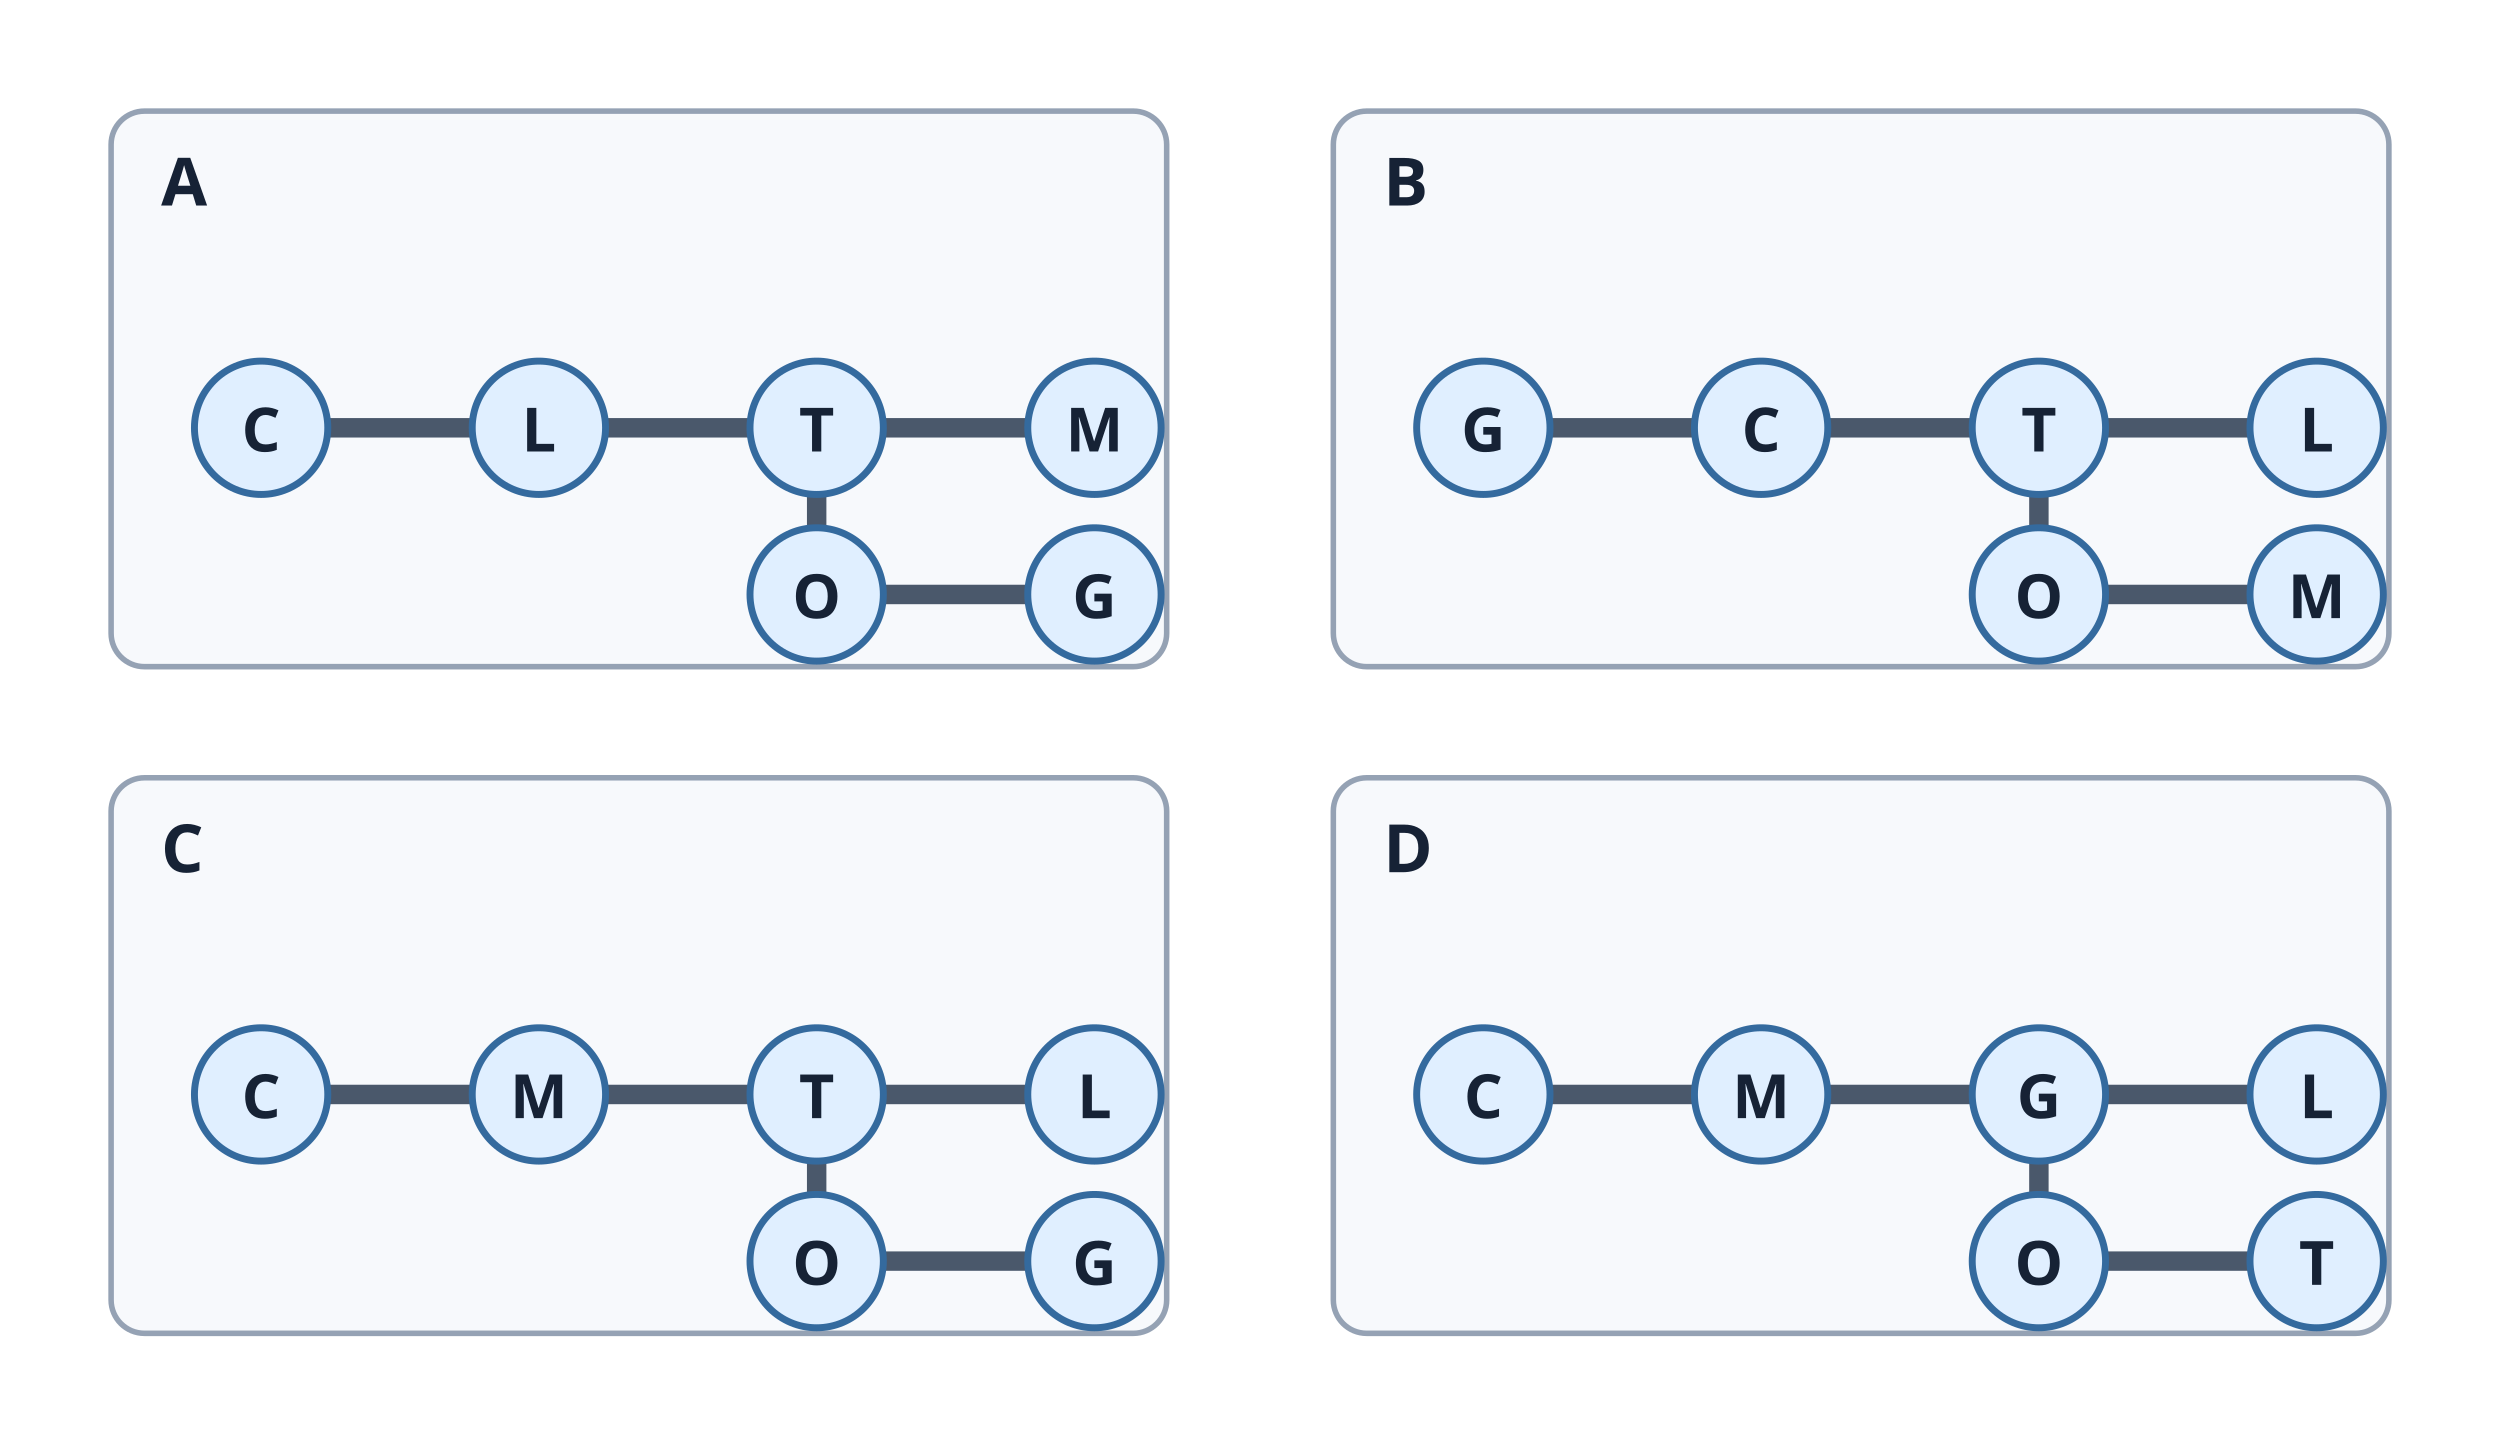
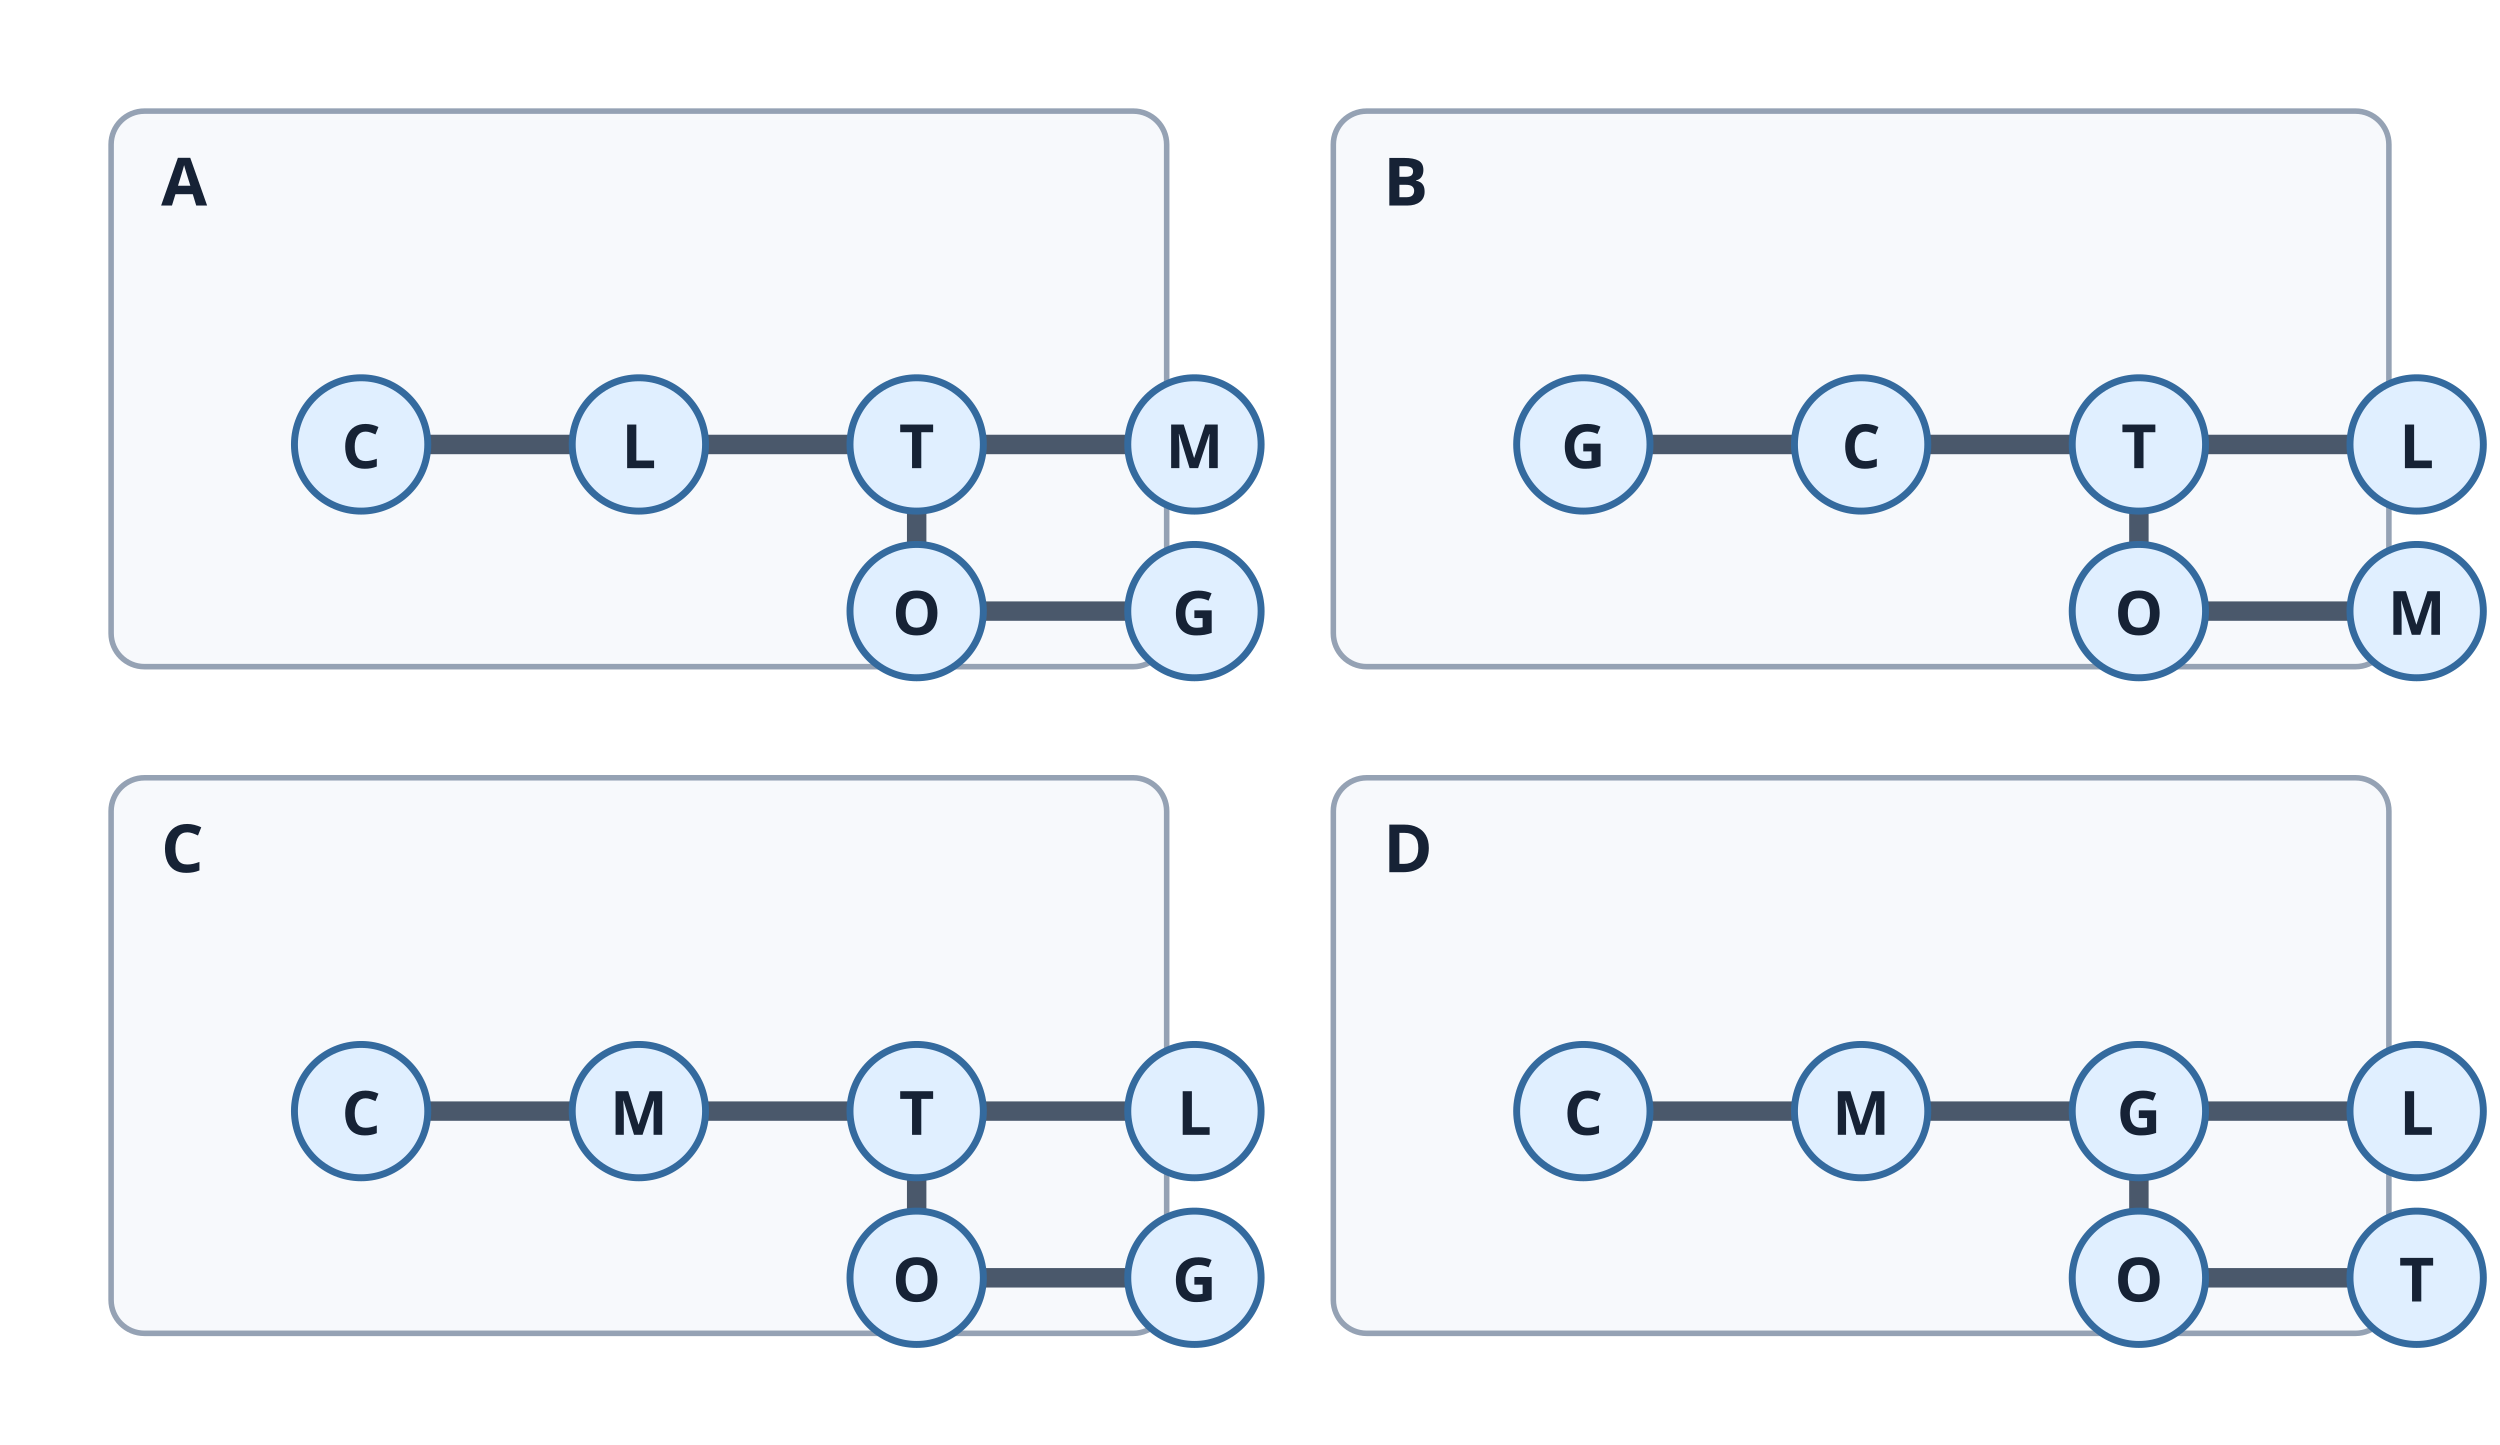
<svg xmlns="http://www.w3.org/2000/svg" width="900" height="520" viewBox="0 0 900 520" role="img" aria-labelledby="title desc">
  <style>
    .panel { fill: #f7f9fc; stroke: #95a2b4; stroke-width: 2; }
    .edge { stroke: #4a586b; stroke-width: 7; stroke-linecap: round; }
    .node { fill: #e0efff; stroke: #346a9e; stroke-width: 2.5; }
    .label { font: 700 22px system-ui, sans-serif; fill: #162235; text-anchor: middle; dominant-baseline: central; }
    .option { font: 700 24px system-ui, sans-serif; fill: #162235; }
  </style>
  <g transform="translate(40,40)">
    <rect width="380" height="200" rx="12" class="panel" />
    <text x="18" y="34" class="option">A</text>
-     <g transform="translate(34,36)">
+     <g transform="translate(70,42)">
      <path d="M20 78H120 M120 78H220 M220 78H320 M220 78V138 H320" class="edge" fill="none" />
      <g class="node">
        <circle cx="220" cy="78" r="24" />
        <circle cx="120" cy="78" r="24" />
        <circle cx="320" cy="78" r="24" />
        <circle cx="220" cy="138" r="24" />
        <circle cx="20" cy="78" r="24" />
        <circle cx="320" cy="138" r="24" />
      </g>
      <g class="label">
        <text x="220" y="78">T</text>
        <text x="120" y="78">L</text>
        <text x="320" y="78">M</text>
        <text x="220" y="138">O</text>
        <text x="20" y="78">C</text>
        <text x="320" y="138">G</text>
      </g>
    </g>
  </g>
  <g transform="translate(480,40)">
    <rect width="380" height="200" rx="12" class="panel" />
    <text x="18" y="34" class="option">B</text>
-     <g transform="translate(34,36)">
+     <g transform="translate(70,42)">
      <path d="M20 78H120 M120 78H220 M220 78H320 M220 78V138 H320" class="edge" fill="none" />
      <g class="node">
        <circle cx="220" cy="78" r="24" />
        <circle cx="120" cy="78" r="24" />
        <circle cx="320" cy="78" r="24" />
        <circle cx="220" cy="138" r="24" />
        <circle cx="20" cy="78" r="24" />
        <circle cx="320" cy="138" r="24" />
      </g>
      <g class="label">
        <text x="220" y="78">T</text>
        <text x="120" y="78">C</text>
        <text x="320" y="78">L</text>
        <text x="220" y="138">O</text>
        <text x="20" y="78">G</text>
        <text x="320" y="138">M</text>
      </g>
    </g>
  </g>
  <g transform="translate(40,280)">
    <rect width="380" height="200" rx="12" class="panel" />
    <text x="18" y="34" class="option">C</text>
-     <g transform="translate(34,36)">
+     <g transform="translate(70,42)">
      <path d="M20 78H120 M120 78H220 M220 78H320 M220 78V138 H320" class="edge" fill="none" />
      <g class="node">
        <circle cx="220" cy="78" r="24" />
        <circle cx="120" cy="78" r="24" />
        <circle cx="320" cy="78" r="24" />
        <circle cx="220" cy="138" r="24" />
        <circle cx="20" cy="78" r="24" />
        <circle cx="320" cy="138" r="24" />
      </g>
      <g class="label">
        <text x="220" y="78">T</text>
        <text x="120" y="78">M</text>
        <text x="320" y="78">L</text>
        <text x="220" y="138">O</text>
        <text x="20" y="78">C</text>
        <text x="320" y="138">G</text>
      </g>
    </g>
  </g>
  <g transform="translate(480,280)">
    <rect width="380" height="200" rx="12" class="panel" />
    <text x="18" y="34" class="option">D</text>
-     <g transform="translate(34,36)">
+     <g transform="translate(70,42)">
      <path d="M20 78H120 M120 78H220 M220 78H320 M220 78V138 H320" class="edge" fill="none" />
      <g class="node">
        <circle cx="220" cy="78" r="24" />
        <circle cx="120" cy="78" r="24" />
        <circle cx="320" cy="78" r="24" />
        <circle cx="220" cy="138" r="24" />
        <circle cx="20" cy="78" r="24" />
        <circle cx="320" cy="138" r="24" />
      </g>
      <g class="label">
        <text x="220" y="78">G</text>
        <text x="120" y="78">M</text>
        <text x="320" y="78">L</text>
        <text x="220" y="138">O</text>
        <text x="20" y="78">C</text>
        <text x="320" y="138">T</text>
      </g>
    </g>
  </g>
</svg>
